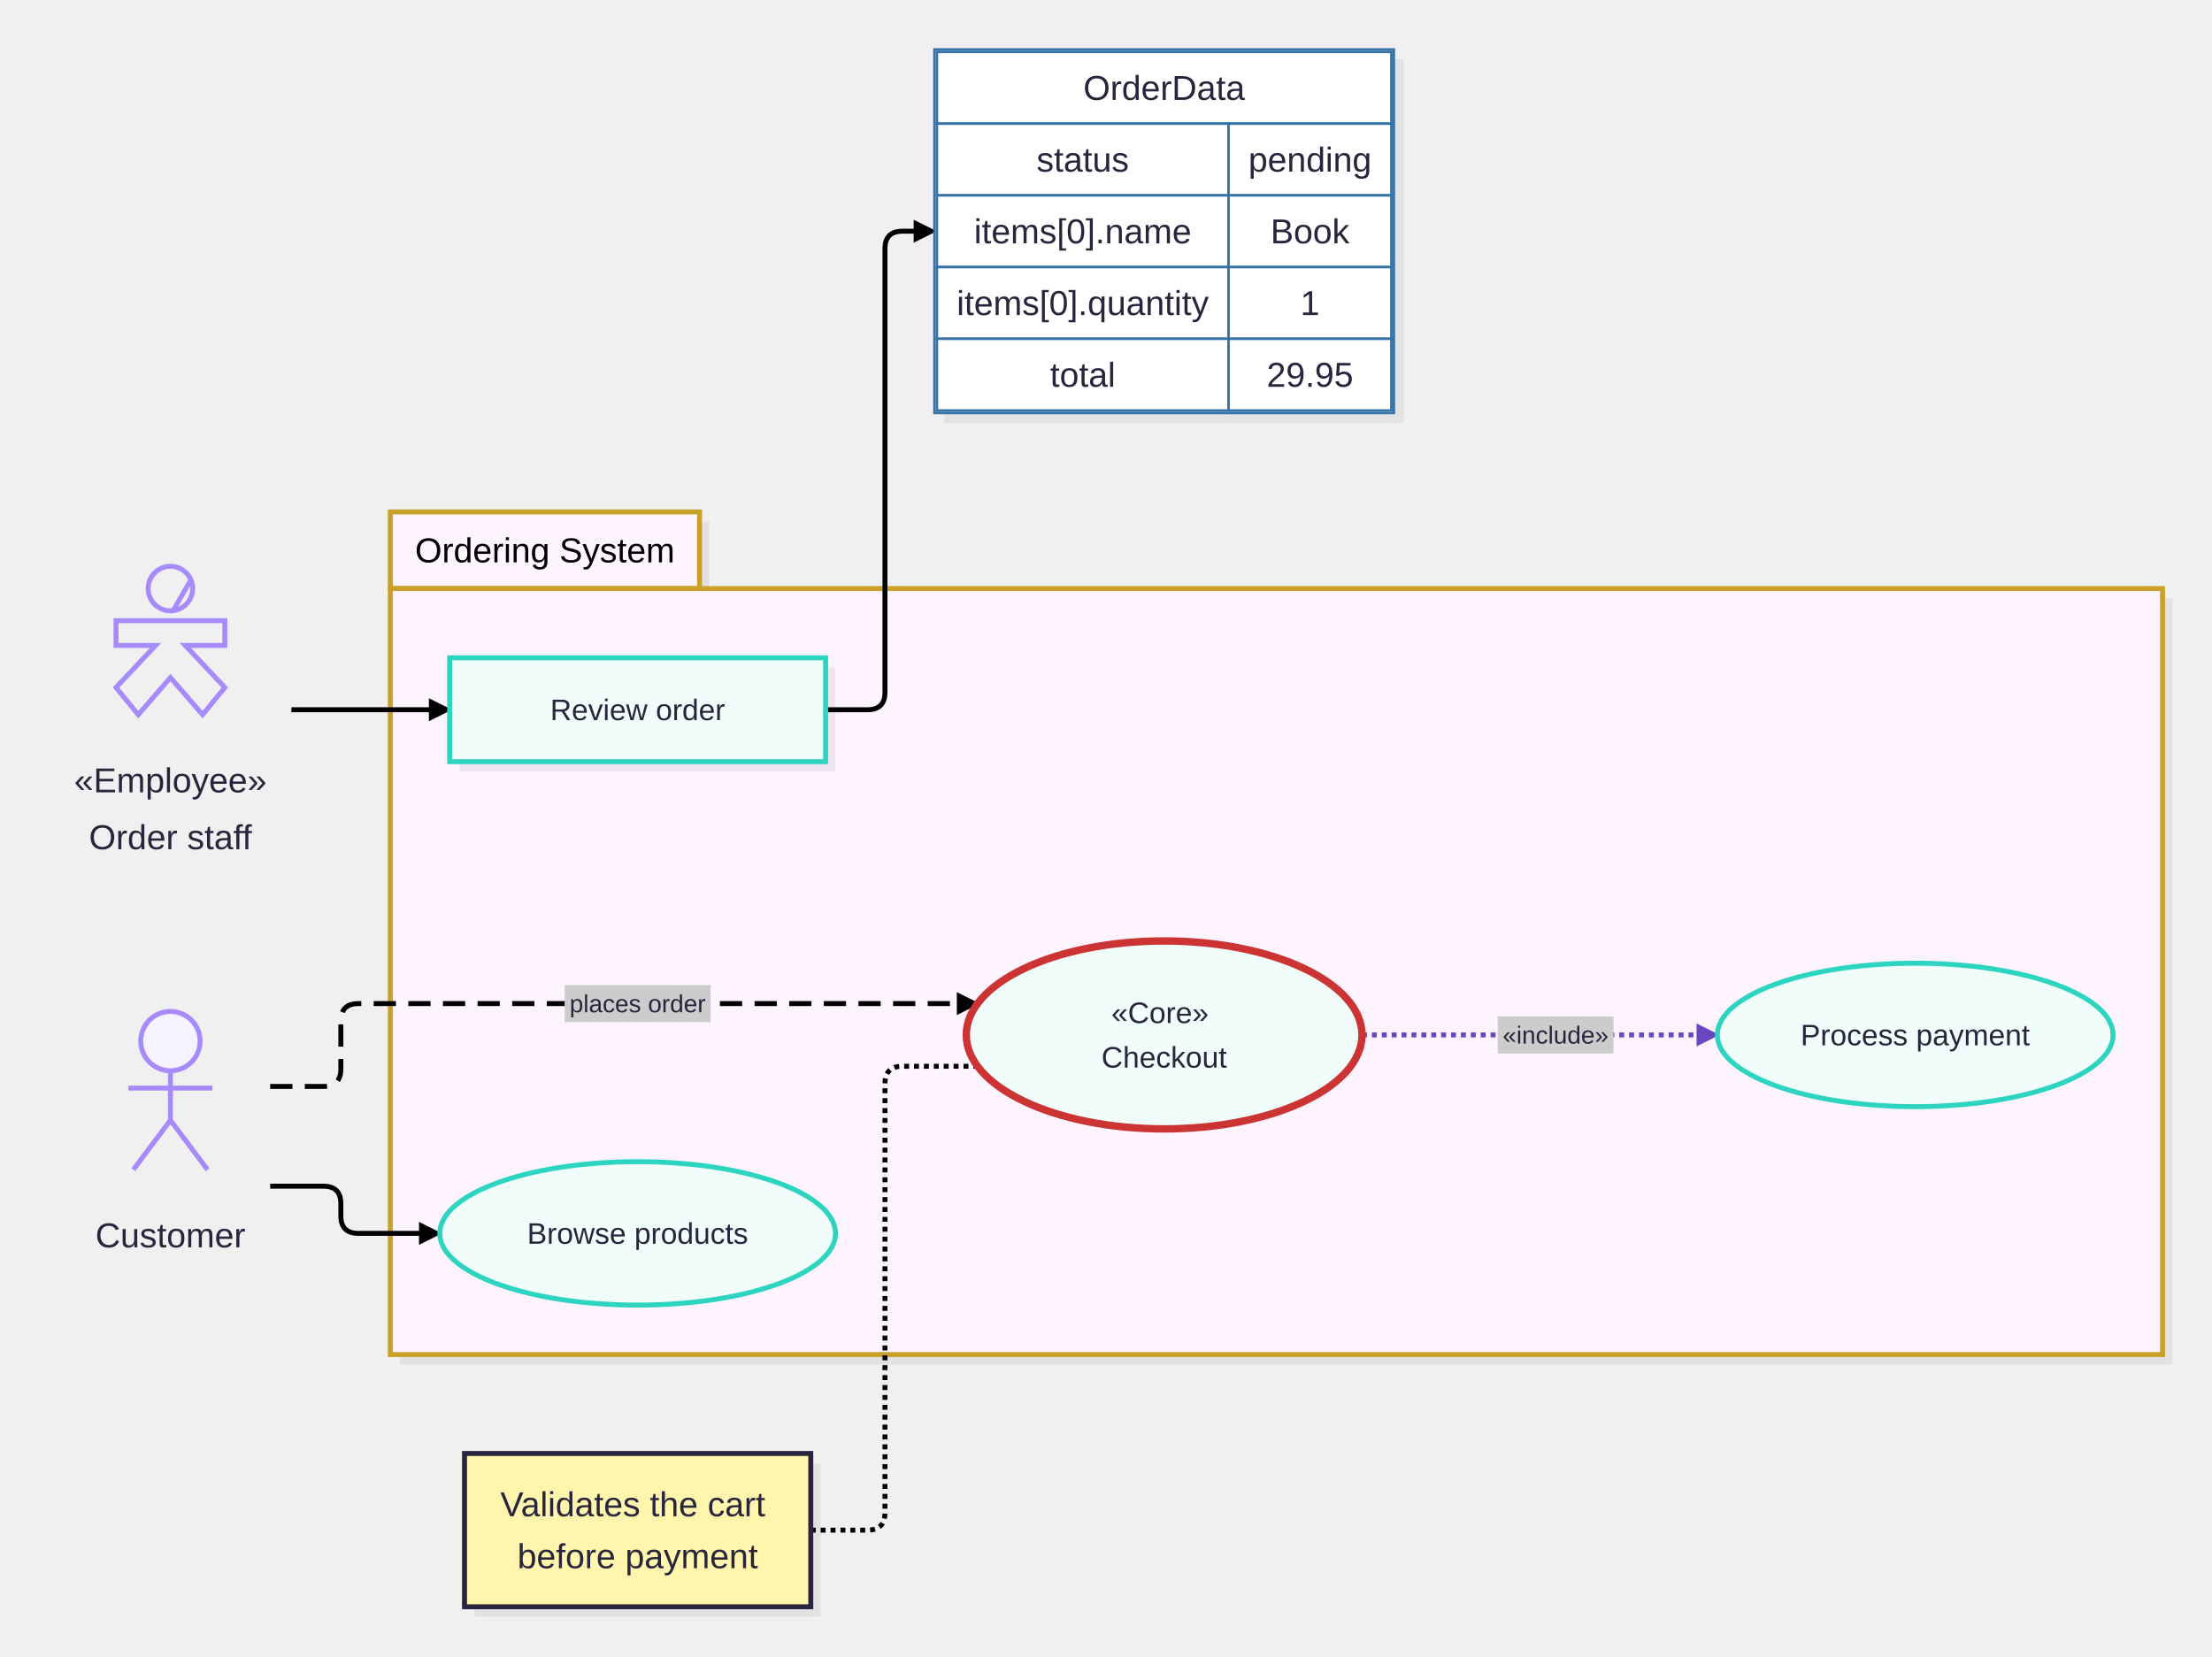
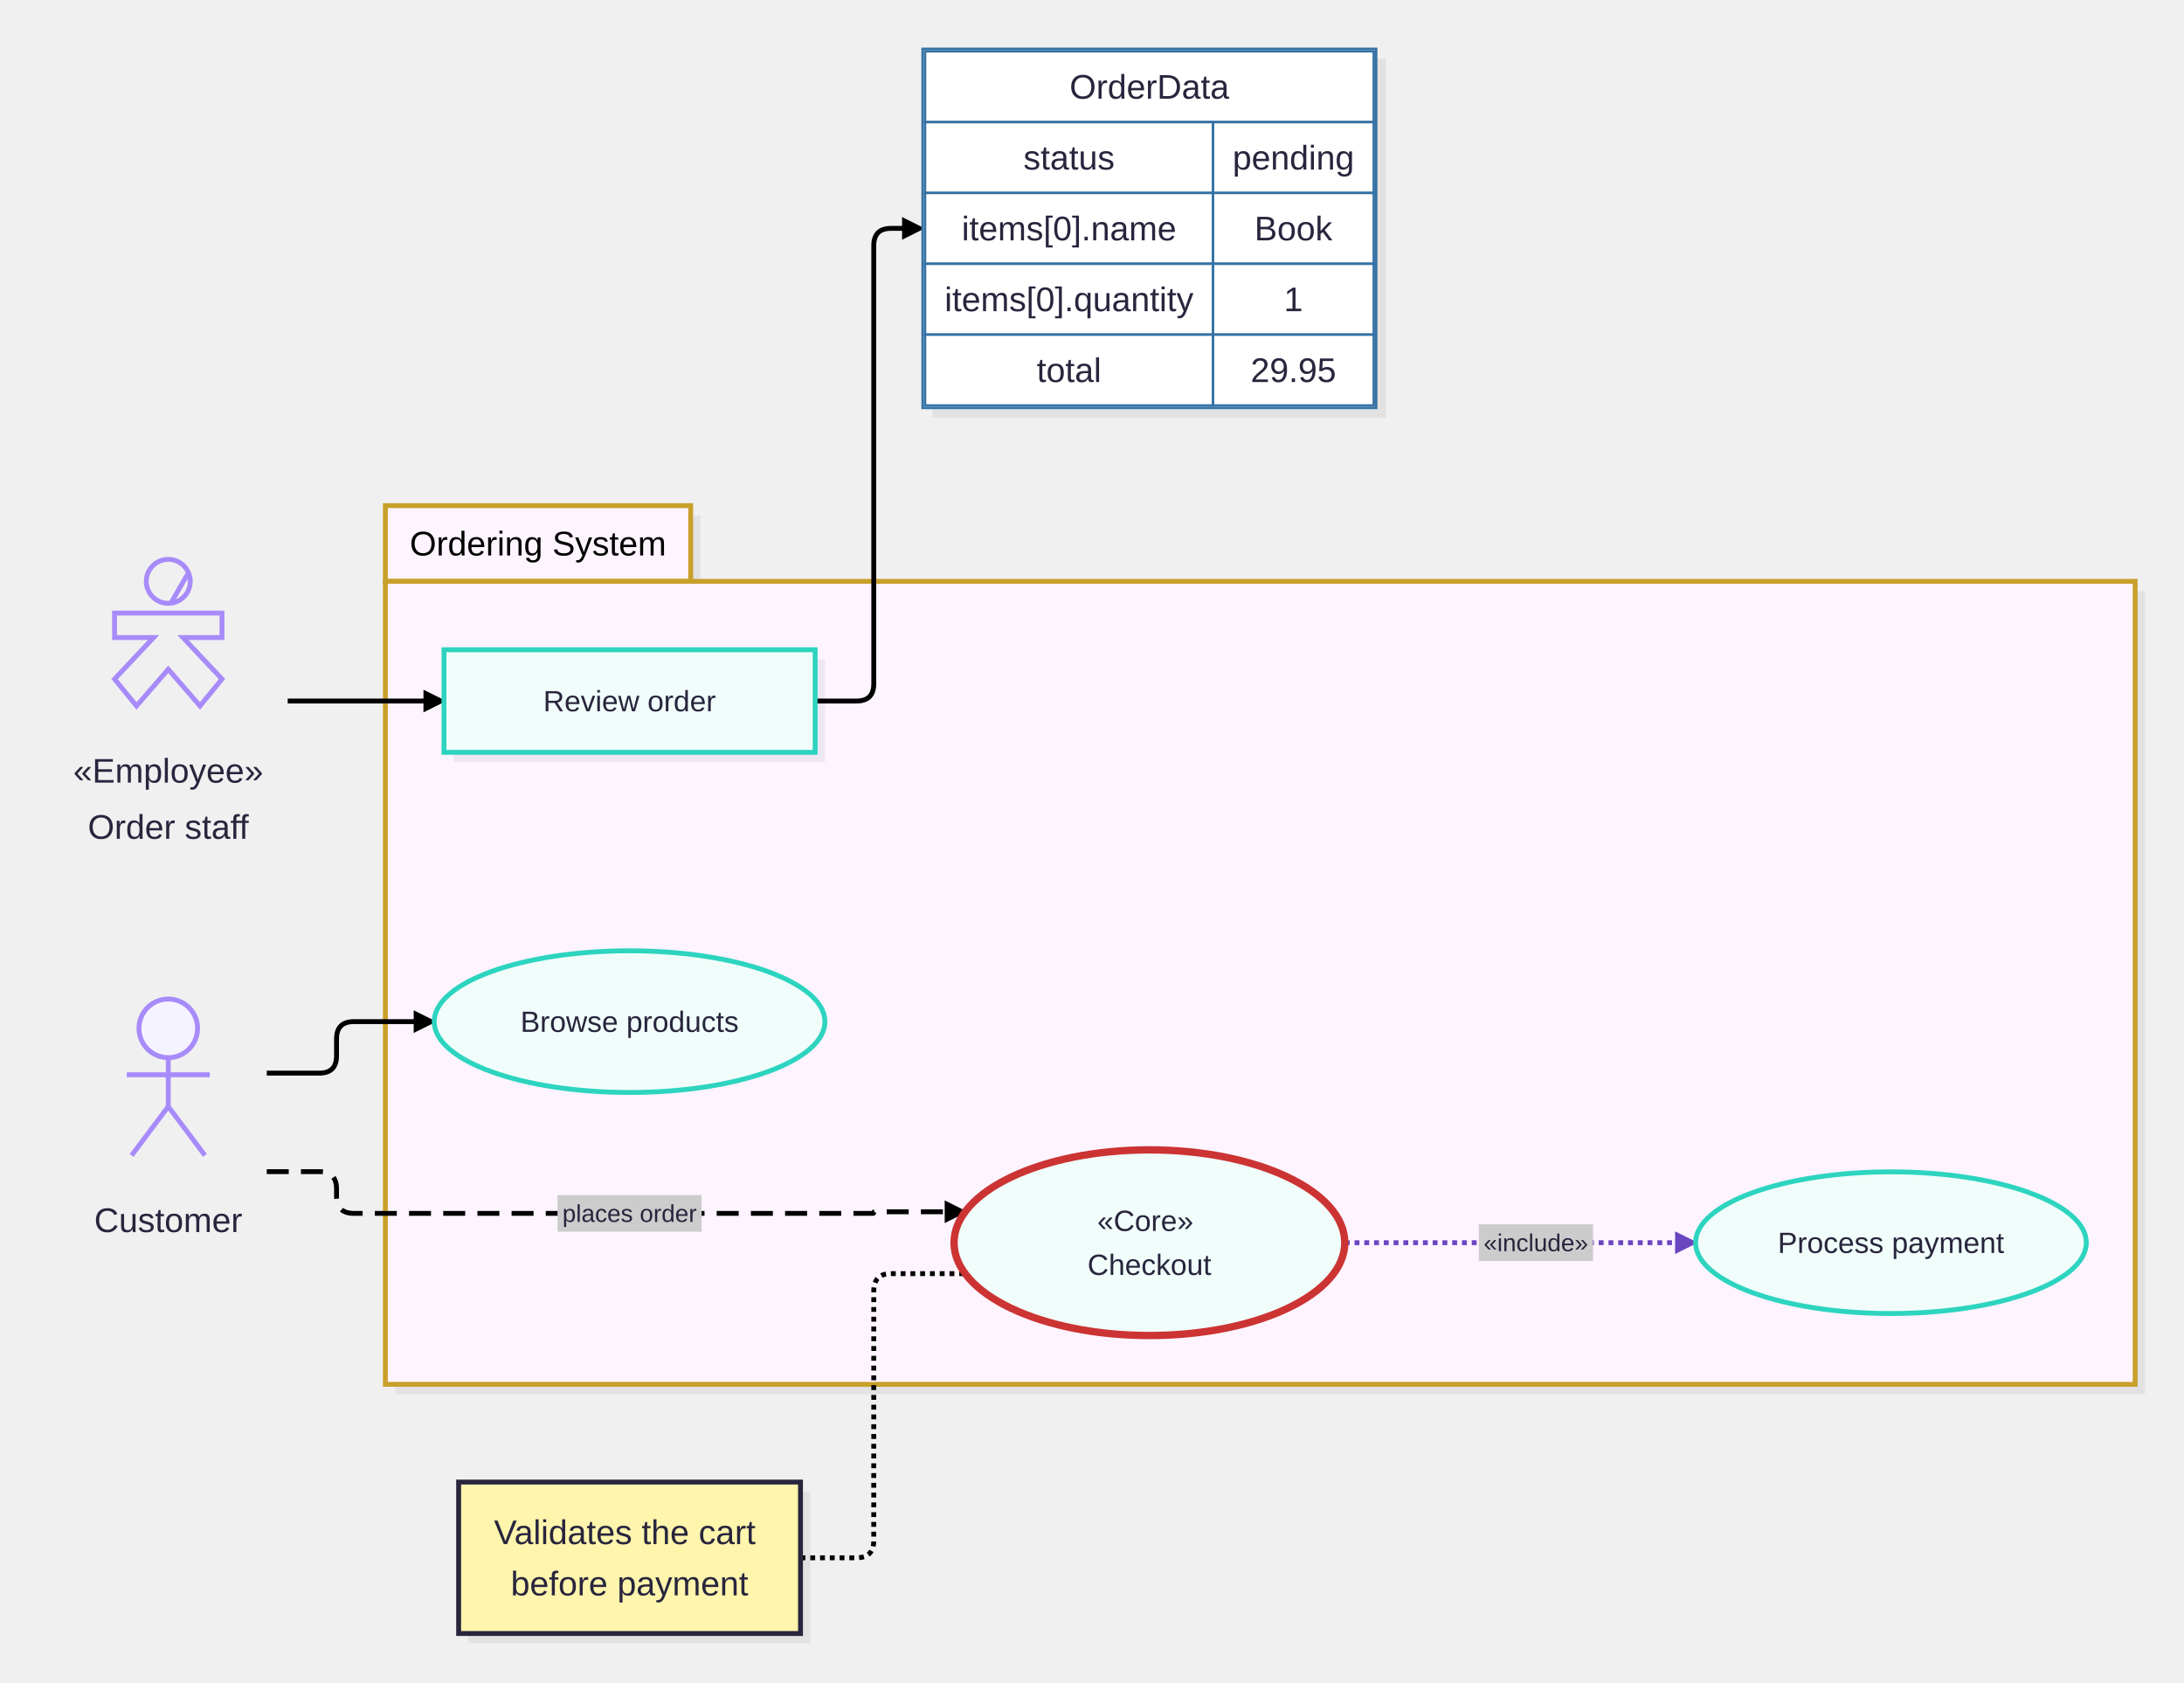
- <svg xmlns="http://www.w3.org/2000/svg" id="my-svg" width="100%" class="usecase" style="max-width: 894.358px; background-color: white;" viewBox="-20 -20 894.358 669.75" role="graphics-document document" aria-roledescription="usecase" aria-labelledby="chart-title-my-svg" aria-describedby="chart-desc-my-svg">
+ <svg xmlns="http://www.w3.org/2000/svg" id="my-svg" width="100%" class="usecase" style="max-width: 894.358px; background-color: white;" viewBox="-20 -20 894.358 688.75" role="graphics-document document" aria-roledescription="usecase" aria-labelledby="chart-title-my-svg" aria-describedby="chart-desc-my-svg">
  <style>#my-svg{font-family:"Recursive Variable", arial, sans-serif;font-size:16px;}#my-svg text{font-family:"Recursive Variable", arial, sans-serif;}</style>
  <g>
    <g class="clusters">
      <g id="usecase-ordering" class="cluster usecase-system-boundary system-boundary system-boundary-package">
        <rect class="drop-shadow" x="141.812" y="191" width="125.028" height="31" fill="#000000" stroke="none" opacity="0.06" />
        <rect class="boundary-tab system-boundary-package-tab" x="137.812" y="187" width="125.028" height="31" fill="#FDF4FF" stroke="#c8a02a" stroke-width="2" />
-         <rect class="drop-shadow" x="141.812" y="222" width="716.546" height="309.75" fill="#000000" stroke="none" opacity="0.06" />
-         <rect class="boundary-body" x="137.812" y="218" width="716.546" height="309.75" fill="#FDF4FF" stroke="#c8a02a" stroke-width="2" />
+         <rect class="drop-shadow" x="141.812" y="222" width="716.546" height="328.75" fill="#000000" stroke="none" opacity="0.06" />
+         <rect class="boundary-body" x="137.812" y="218" width="716.546" height="328.75" fill="#FDF4FF" stroke="#c8a02a" stroke-width="2" />
        <text x="200.326" y="207.4" text-anchor="middle" font-size="14" fill="#000000">Ordering System</text>
      </g>
    </g>
    <g class="edgePaths">
      <g id="usecase-starts" class="edgePath">
-         <path class="relationship relationship-association" d="M89.244,419.333L110.741,419.333C115.455,419.333,117.812,416.976,117.812,412.262L117.812,392.904C117.812,388.19,120.169,385.833,124.883,385.833L371.26,385.833" fill="none" stroke="#000000" stroke-width="2" stroke-dasharray="9 5" />
-         <path class="marker" d="M367.26,381.833L375.26,385.833L367.26,389.833Z" fill="#000000" stroke="#000000" stroke-width="0.8" />
+         <path class="relationship relationship-association" d="M89.244,459.667L110.741,459.667C115.455,459.667,117.812,462.024,117.812,466.738L117.812,469.679C117.812,474.393,120.169,476.75,124.883,476.75L337.479,476.75C337.701,476.75,337.812,476.639,337.812,476.417L337.812,476.417C337.812,476.194,337.923,476.083,338.145,476.083L371.26,476.083" fill="none" stroke="#000000" stroke-width="2" stroke-dasharray="9 5" />
+         <path class="marker" d="M367.26,472.083L375.26,476.083L367.26,480.083Z" fill="#000000" stroke="#000000" stroke-width="0.8" />
      </g>
      <g id="usecase-edge-0" class="edgePath">
-         <path class="relationship relationship-association" d="M89.244,459.667L110.741,459.667C115.455,459.667,117.812,462.024,117.812,466.738L117.812,471.679C117.812,476.393,120.169,478.75,124.883,478.75L153.812,478.75" fill="none" stroke="#000000" stroke-width="2" />
-         <path class="marker" d="M149.812,474.75L157.812,478.75L149.812,482.75Z" fill="#000000" stroke="#000000" stroke-width="0.8" />
+         <path class="relationship relationship-association" d="M89.244,419.333L110.741,419.333C115.455,419.333,117.812,416.976,117.812,412.262L117.812,405.321C117.812,400.607,120.169,398.25,124.883,398.25L153.812,398.25" fill="none" stroke="#000000" stroke-width="2" />
+         <path class="marker" d="M149.812,394.25L157.812,398.25L149.812,402.25Z" fill="#000000" stroke="#000000" stroke-width="0.8" />
      </g>
      <g id="usecase-pays" class="edgePath">
-         <path class="relationship relationship-include" d="M530.685,398.5L670.358,398.5" fill="none" stroke="#6b46c1" stroke-width="2" stroke-dasharray="2" />
-         <path class="marker" d="M666.358,394.5L674.358,398.5L666.358,402.5Z" fill="#6b46c1" stroke="#6b46c1" stroke-width="0.8" />
+         <path class="relationship relationship-include" d="M530.685,488.75L670.358,488.75" fill="none" stroke="#6b46c1" stroke-width="2" stroke-dasharray="2" />
+         <path class="marker" d="M666.358,484.75L674.358,488.75L666.358,492.75Z" fill="#6b46c1" stroke="#6b46c1" stroke-width="0.8" />
      </g>
      <g id="usecase-edge-1" class="edgePath">
        <path class="relationship relationship-association" d="M97.812,267L157.812,267" fill="none" stroke="#000000" stroke-width="2" />
        <path class="marker" d="M153.812,263L161.812,267L153.812,271Z" fill="#000000" stroke="#000000" stroke-width="0.8" />
      </g>
      <g id="usecase-edge-2" class="edgePath">
        <path class="relationship relationship-association" d="M313.812,267L330.741,267C335.455,267,337.812,264.643,337.812,259.929L337.812,80.571C337.812,75.857,340.169,73.5,344.883,73.5L353.812,73.5" fill="none" stroke="#000000" stroke-width="2" />
        <path class="marker" d="M349.812,69.5L357.812,73.5L349.812,77.5Z" fill="#000000" stroke="#000000" stroke-width="0.8" />
      </g>
      <g id="usecase-note-0-edge" class="edgePath">
-         <path class="relationship relationship-note" d="M307.812,598.75L330.741,598.75C335.455,598.75,337.812,596.393,337.812,591.679L337.812,418.238C337.812,413.524,340.169,411.167,344.883,411.167L375.26,411.167" fill="none" stroke="#000000" stroke-width="2" stroke-dasharray="2" />
+         <path class="relationship relationship-note" d="M307.812,617.75L330.741,617.75C335.455,617.75,337.812,615.393,337.812,610.679L337.812,508.488C337.812,503.774,340.169,501.417,344.883,501.417L375.26,501.417" fill="none" stroke="#000000" stroke-width="2" stroke-dasharray="2" />
      </g>
    </g>
    <g class="edgeLabels">
      <g class="edgeLabel">
-         <rect x="208.302" y="378.333" width="59.02" height="15" fill="#cccccc" stroke="none" />
-         <text x="237.812" y="389.333" text-anchor="middle" font-size="10" fill="#28253D">places order</text>
+         <rect x="208.302" y="469.25" width="59.02" height="15" fill="#cccccc" stroke="none" />
+         <text x="237.812" y="480.25" text-anchor="middle" font-size="10" fill="#28253D">places order</text>
      </g>
      <g class="edgeLabel">
-         <rect x="585.558" y="391" width="46.8" height="15" fill="#cccccc" stroke="none" />
-         <text x="608.958" y="402" text-anchor="middle" font-size="10" fill="#28253D">«include»</text>
+         <rect x="585.558" y="481.25" width="46.8" height="15" fill="#cccccc" stroke="none" />
+         <text x="608.958" y="492.25" text-anchor="middle" font-size="10" fill="#28253D">«include»</text>
      </g>
    </g>
    <g class="nodes">
      <g id="usecase-Customer" class="node default usecase-actor">
        <path class="usecase-actor-stick" d="M48.906,413C55.533,413,60.906,407.627,60.906,401C60.906,394.373,55.533,389,48.906,389C42.279,389,36.906,394.373,36.906,401C36.906,407.627,42.279,413,48.906,413ZM48.906,413L48.906,433M31.906,420L65.906,420M48.906,433L33.906,453M48.906,433L63.906,453" fill="#F5F3FF" stroke="#A78BFA" stroke-width="2" />
        <text x="48.906" y="484.4" text-anchor="middle" font-size="14" fill="#28253D">Customer</text>
      </g>
      <g id="usecase-Staff" class="node default usecase-actor">
        <circle class="usecase-actor-hollow-head" cx="48.906" cy="218" r="9" fill="none" stroke="#A78BFA" stroke-width="2" />
        <path class="usecase-actor-hollow-body" d="M26.906,231L70.906,231L70.906,241L54.906,241L70.906,258L61.906,269L48.906,254L35.906,269L26.906,258L42.906,241L26.906,241Z" fill="none" stroke="#A78BFA" stroke-width="2" />
        <path class="usecase-business-marker" d="M49.983,226.935L57.183,214.465" fill="none" stroke="#A78BFA" stroke-width="2" />
        <text x="48.906" y="300.4" text-anchor="middle" font-size="14" fill="#28253D">«Employee»</text>
        <text x="48.906" y="323.4" text-anchor="middle" font-size="14" fill="#28253D">Order staff</text>
      </g>
      <g id="usecase-Browse" class="node default usecase-usecase">
-         <path class="basic label-container" d="M317.812,478.75C317.812,494.766,281.995,507.75,237.812,507.75C193.629,507.75,157.812,494.766,157.812,478.75C157.812,462.734,193.629,449.75,237.812,449.75C281.995,449.75,317.812,462.734,317.812,478.75Z" fill="#F0FDFA" stroke="#2DD4BF" stroke-width="2" />
-         <text x="237.812" y="482.95" text-anchor="middle" font-size="12" fill="#28253D">Browse products</text>
+         <path class="basic label-container" d="M317.812,398.25C317.812,414.266,281.995,427.25,237.812,427.25C193.629,427.25,157.812,414.266,157.812,398.25C157.812,382.234,193.629,369.25,237.812,369.25C281.995,369.25,317.812,382.234,317.812,398.25Z" fill="#F0FDFA" stroke="#2DD4BF" stroke-width="2" />
+         <text x="237.812" y="402.45" text-anchor="middle" font-size="12" fill="#28253D">Browse products</text>
      </g>
      <g id="usecase-Checkout" class="node default usecase-usecase">
-         <path class="basic label-container" d="M530.685,398.5C530.685,419.487,494.868,436.5,450.685,436.5C406.502,436.5,370.685,419.487,370.685,398.5C370.685,377.513,406.502,360.5,450.685,360.5C494.868,360.5,530.685,377.513,530.685,398.5Z" fill="#F0FDFA" stroke="#c33" stroke-width="3" />
-         <text x="450.685" y="393.7" text-anchor="middle" font-size="12" fill="#28253D">
-           <tspan x="450.685" y="393.7">«Core»</tspan>
-           <tspan x="450.685" y="411.7">Checkout</tspan>
+         <path class="basic label-container" d="M530.685,488.75C530.685,509.737,494.868,526.75,450.685,526.75C406.502,526.75,370.685,509.737,370.685,488.75C370.685,467.763,406.502,450.75,450.685,450.75C494.868,450.75,530.685,467.763,530.685,488.75Z" fill="#F0FDFA" stroke="#c33" stroke-width="3" />
+         <text x="450.685" y="483.95" text-anchor="middle" font-size="12" fill="#28253D">
+           <tspan x="450.685" y="483.95">«Core»</tspan>
+           <tspan x="450.685" y="501.95">Checkout</tspan>
        </text>
      </g>
      <g id="usecase-Payment" class="node default usecase-usecase">
-         <path class="basic label-container" d="M834.358,398.5C834.358,414.516,798.541,427.5,754.358,427.5C710.175,427.5,674.358,414.516,674.358,398.5C674.358,382.484,710.175,369.5,754.358,369.5C798.541,369.5,834.358,382.484,834.358,398.5Z" fill="#F0FDFA" stroke="#2DD4BF" stroke-width="2" />
-         <text x="754.358" y="402.7" text-anchor="middle" font-size="12" fill="#28253D">Process payment</text>
+         <path class="basic label-container" d="M834.358,488.75C834.358,504.766,798.541,517.75,754.358,517.75C710.175,517.75,674.358,504.766,674.358,488.75C674.358,472.734,710.175,459.75,754.358,459.75C798.541,459.75,834.358,472.734,834.358,488.75Z" fill="#F0FDFA" stroke="#2DD4BF" stroke-width="2" />
+         <text x="754.358" y="492.95" text-anchor="middle" font-size="12" fill="#28253D">Process payment</text>
      </g>
      <g id="usecase-Review" class="node default usecase-usecase">
        <rect class="drop-shadow" x="165.812" y="250" width="152" height="42" fill="#000000" stroke="none" opacity="0.06" />
        <rect class="basic label-container" x="161.812" y="246" width="152" height="42" fill="#F0FDFA" stroke="#2DD4BF" stroke-width="2" />
        <text x="237.812" y="271.2" text-anchor="middle" font-size="12" fill="#28253D">Review order</text>
      </g>
      <g id="usecase-note-0" class="node default usecase-note">
-         <rect class="drop-shadow" x="171.812" y="571.75" width="140" height="62" fill="#000000" stroke="none" opacity="0.06" />
-         <rect class="basic label-container" x="167.812" y="567.75" width="140" height="62" fill="#fff5ad" stroke="#28253D" stroke-width="2" />
-         <text x="237.812" y="593.15" text-anchor="middle" font-size="14" fill="#28253D">
-           <tspan x="237.812" y="593.15">Validates the cart</tspan>
-           <tspan x="237.812" y="614.15">before payment</tspan>
+         <rect class="drop-shadow" x="171.812" y="590.75" width="140" height="62" fill="#000000" stroke="none" opacity="0.06" />
+         <rect class="basic label-container" x="167.812" y="586.75" width="140" height="62" fill="#fff5ad" stroke="#28253D" stroke-width="2" />
+         <text x="237.812" y="612.15" text-anchor="middle" font-size="14" fill="#28253D">
+           <tspan x="237.812" y="612.15">Validates the cart</tspan>
+           <tspan x="237.812" y="633.15">before payment</tspan>
        </text>
      </g>
      <g id="usecase-OrderData" class="node default usecase-json">
        <rect class="drop-shadow" x="361.812" y="4" width="185.746" height="147" fill="#000000" stroke="none" opacity="0.06" />
        <rect class="label-container usecase-json-border" x="357.812" y="0" width="185.746" height="147" fill="#ffffff" stroke="#3572a5" stroke-width="1" />
        <rect class="usecase-json-cell" x="358.812" y="1" width="183.746" height="29" fill="#ffffff" stroke="#3572a5" stroke-width="1" />
        <text x="450.685" y="20.4" text-anchor="middle" font-size="14" fill="#28253D">OrderData</text>
        <rect class="usecase-json-cell" x="358.812" y="30" width="117.934" height="29" fill="#ffffff" stroke="#3572a5" stroke-width="1" />
        <rect class="usecase-json-cell" x="476.746" y="30" width="65.812" height="29" fill="#ffffff" stroke="#3572a5" stroke-width="1" />
        <text x="417.779" y="49.4" text-anchor="middle" font-size="14" fill="#28253D">status</text>
        <text x="509.652" y="49.4" text-anchor="middle" font-size="14" fill="#28253D">pending</text>
        <rect class="usecase-json-cell" x="358.812" y="59" width="117.934" height="29" fill="#ffffff" stroke="#3572a5" stroke-width="1" />
        <rect class="usecase-json-cell" x="476.746" y="59" width="65.812" height="29" fill="#ffffff" stroke="#3572a5" stroke-width="1" />
        <text x="417.779" y="78.4" text-anchor="middle" font-size="14" fill="#28253D">items[0].name</text>
        <text x="509.652" y="78.4" text-anchor="middle" font-size="14" fill="#28253D">Book</text>
        <rect class="usecase-json-cell" x="358.812" y="88" width="117.934" height="29" fill="#ffffff" stroke="#3572a5" stroke-width="1" />
        <rect class="usecase-json-cell" x="476.746" y="88" width="65.812" height="29" fill="#ffffff" stroke="#3572a5" stroke-width="1" />
        <text x="417.779" y="107.4" text-anchor="middle" font-size="14" fill="#28253D">items[0].quantity</text>
        <text x="509.652" y="107.4" text-anchor="middle" font-size="14" fill="#28253D">1</text>
        <rect class="usecase-json-cell" x="358.812" y="117" width="117.934" height="29" fill="#ffffff" stroke="#3572a5" stroke-width="1" />
        <rect class="usecase-json-cell" x="476.746" y="117" width="65.812" height="29" fill="#ffffff" stroke="#3572a5" stroke-width="1" />
        <text x="417.779" y="136.4" text-anchor="middle" font-size="14" fill="#28253D">total</text>
        <text x="509.652" y="136.4" text-anchor="middle" font-size="14" fill="#28253D">29.95</text>
      </g>
    </g>
  </g>
</svg>
